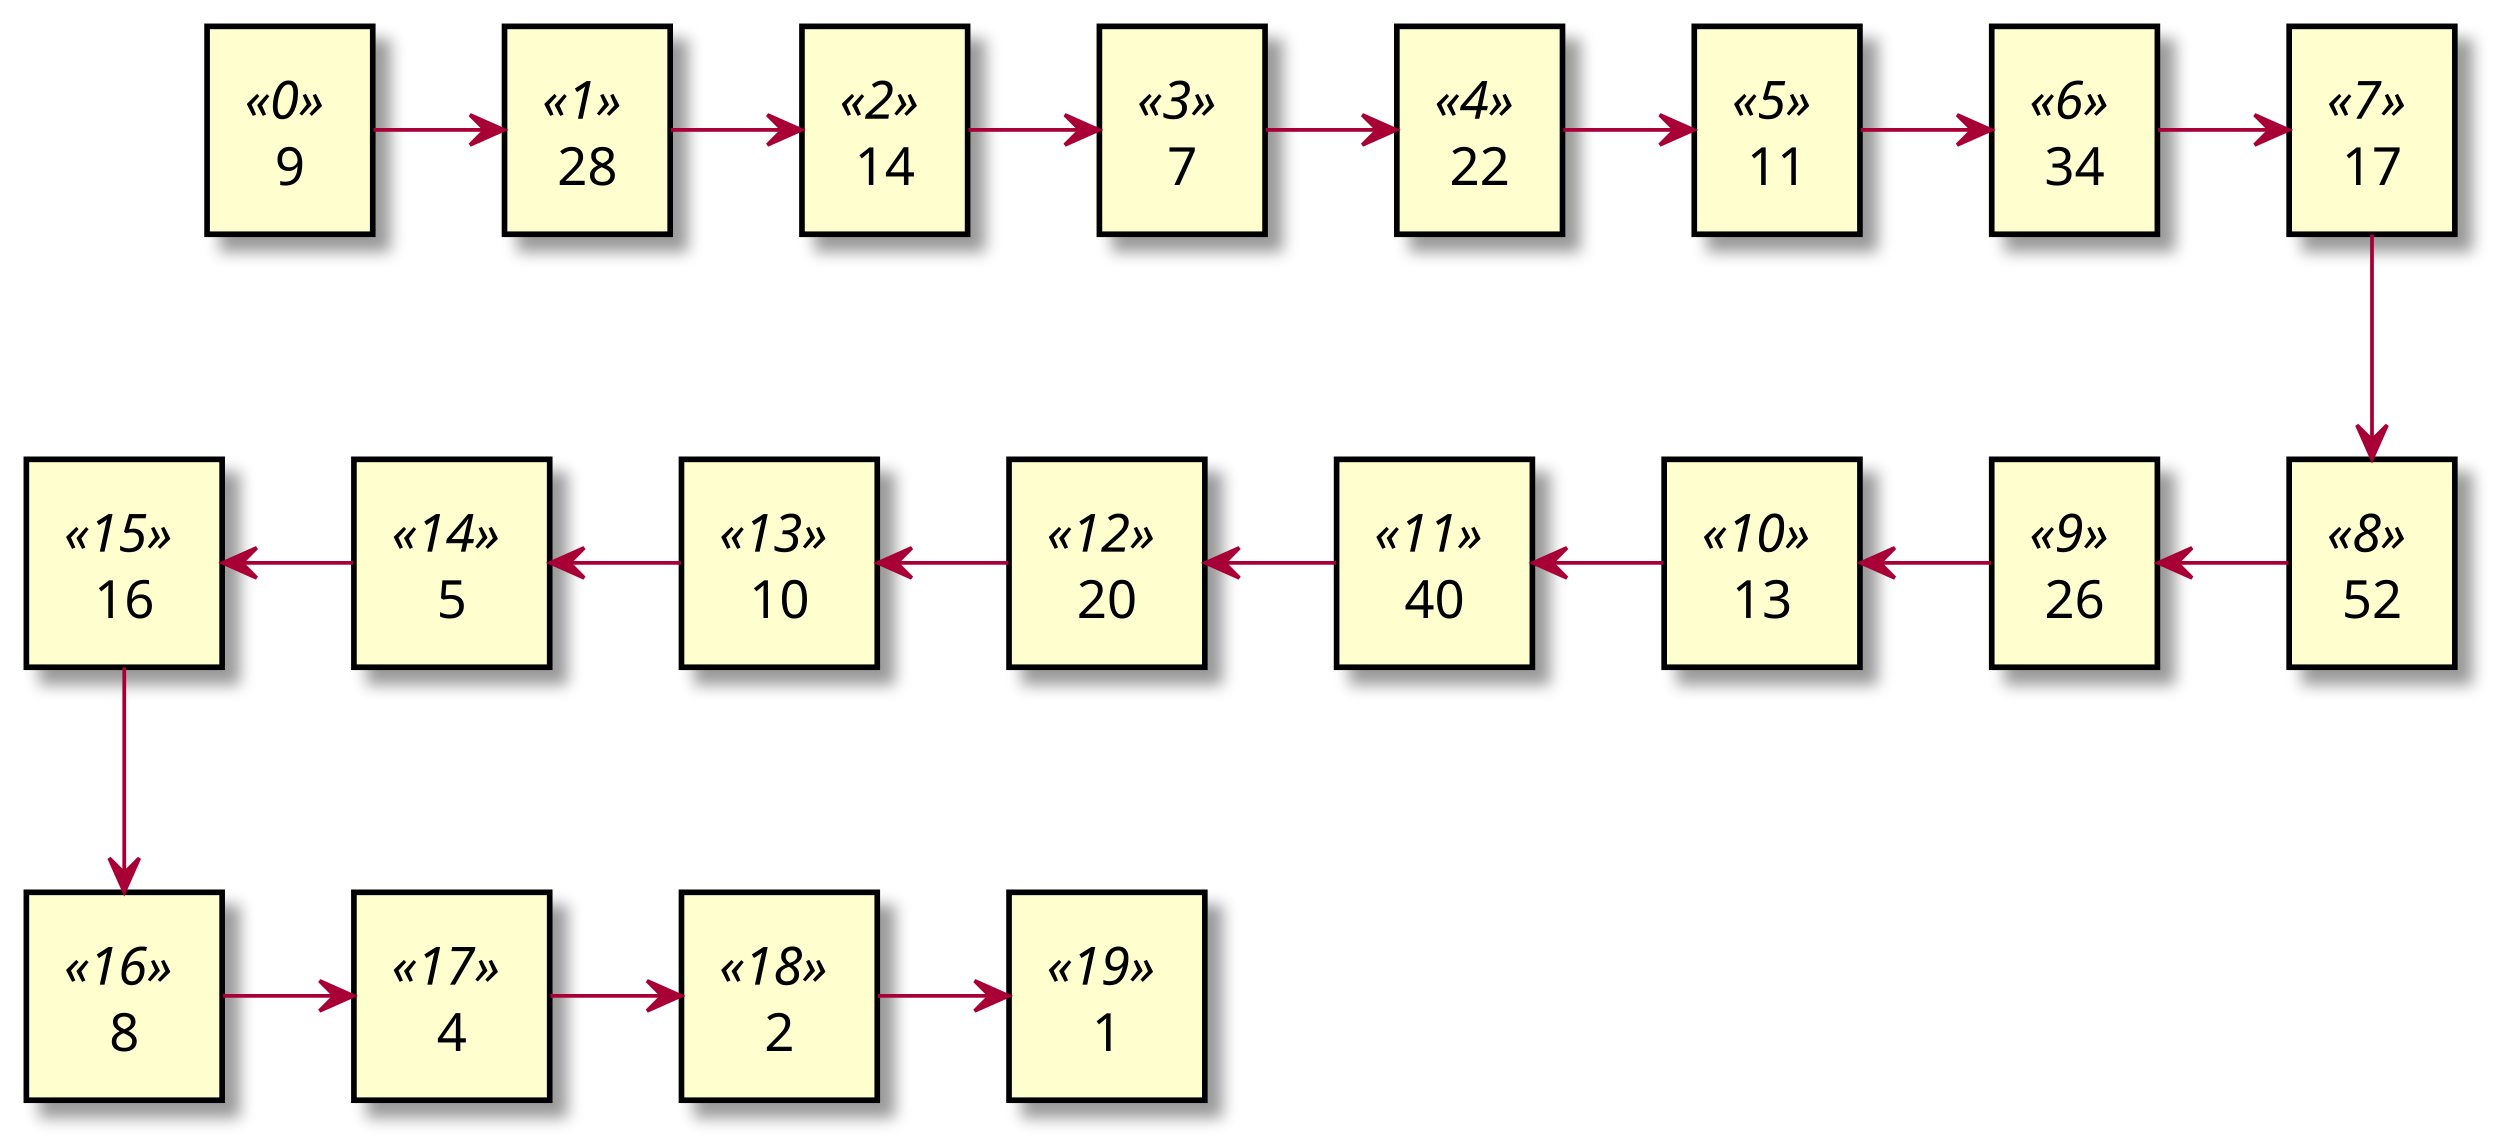
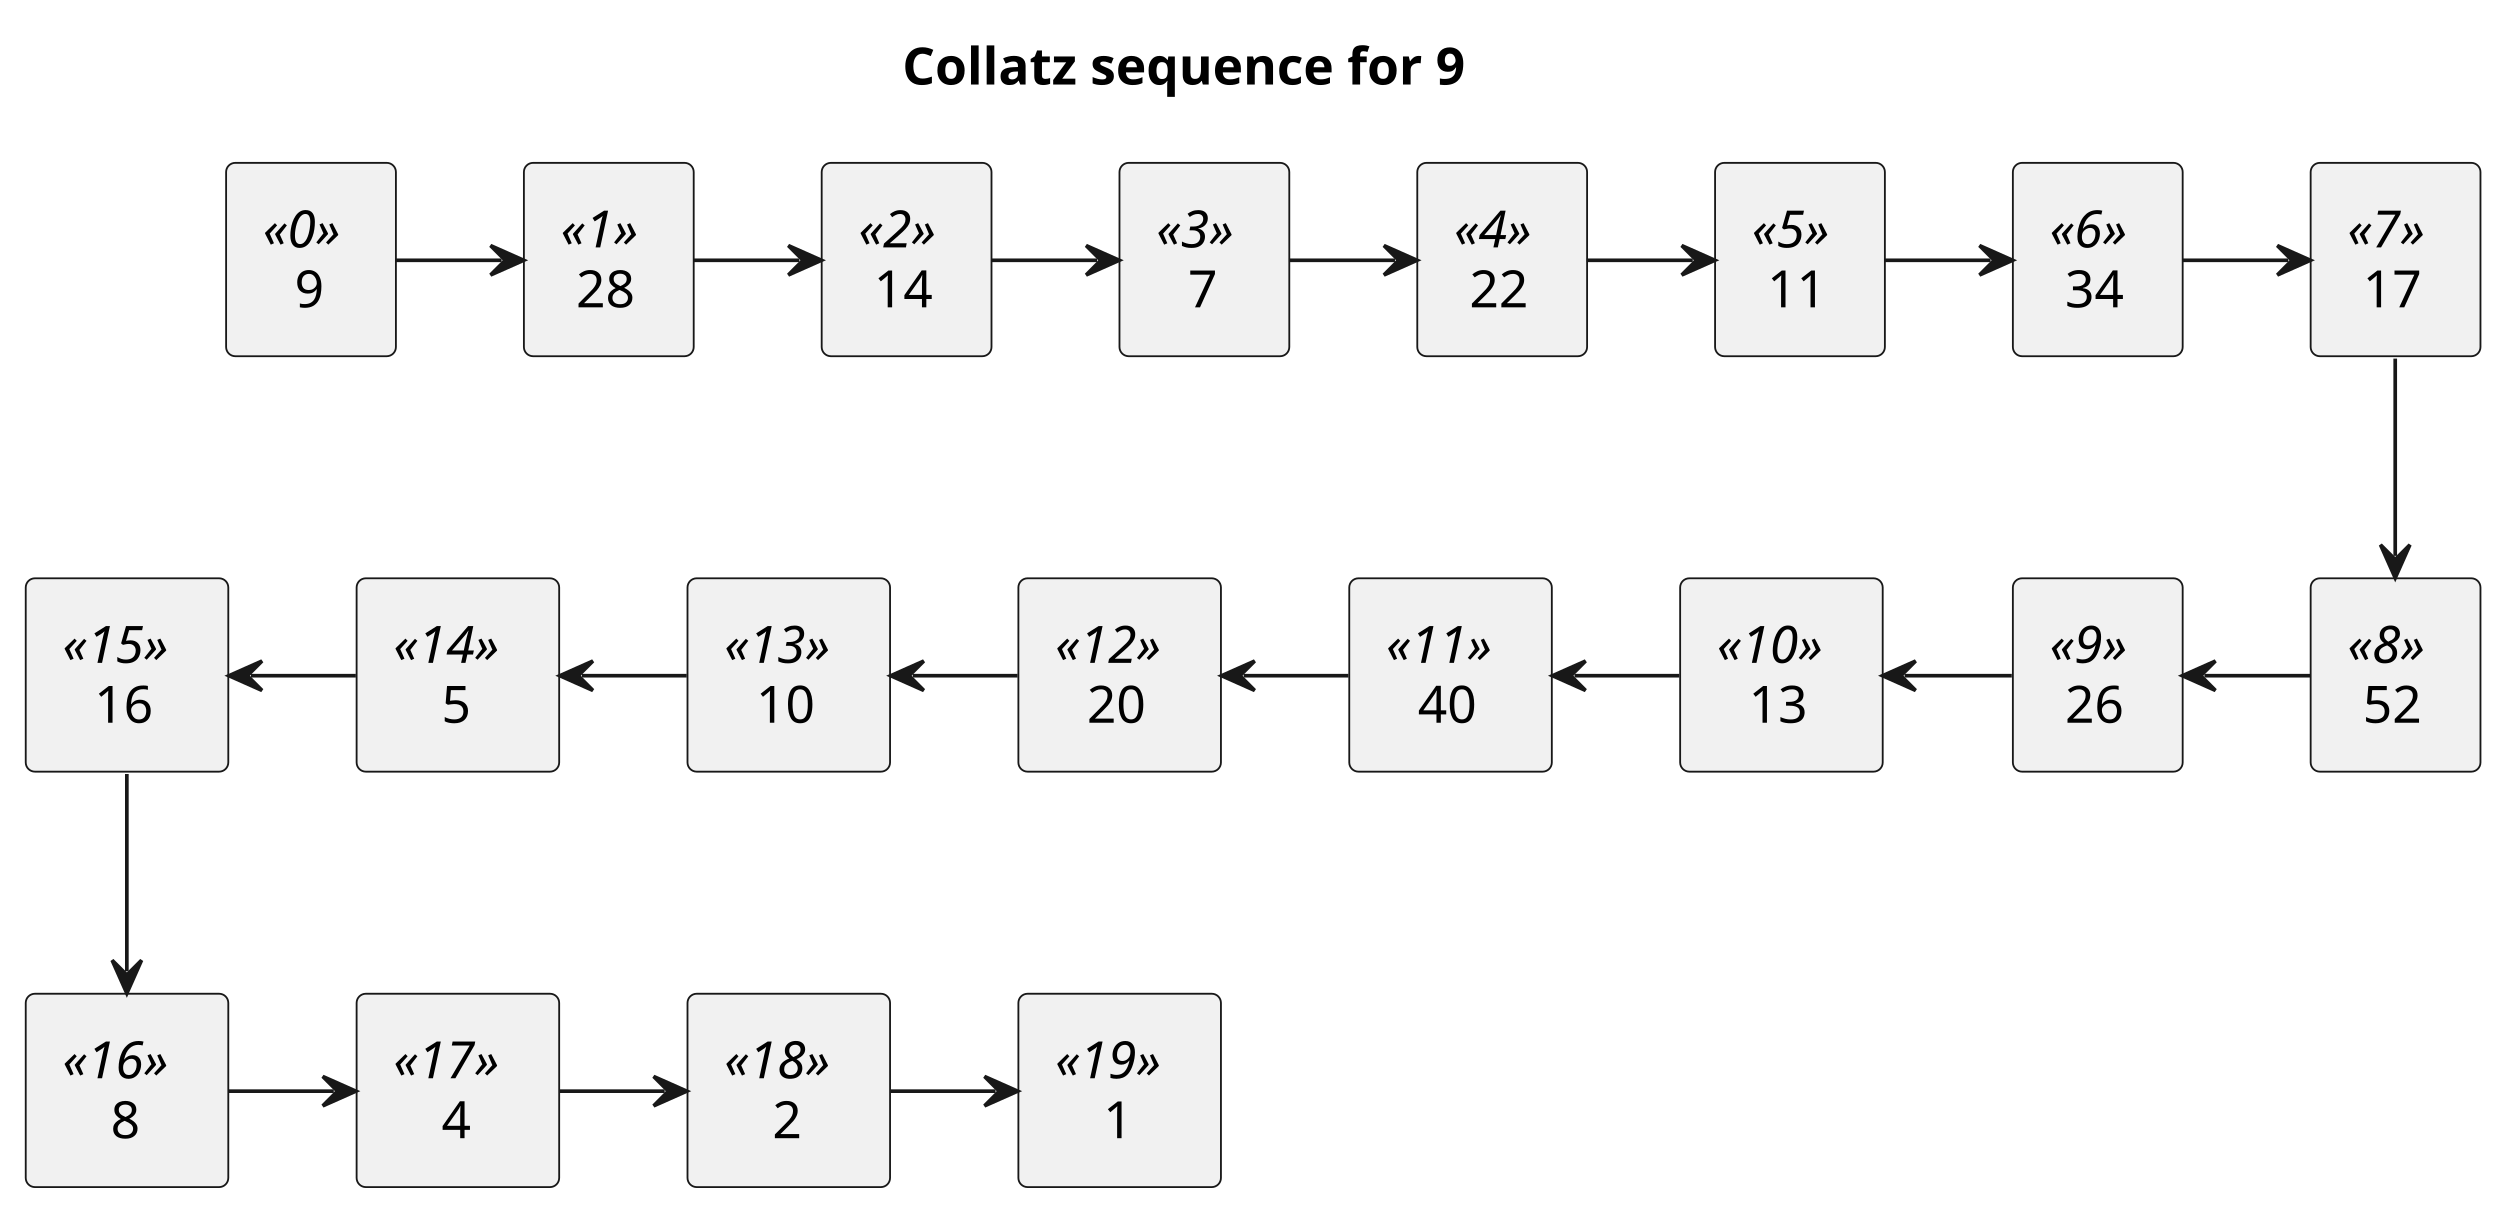
- <svg xmlns="http://www.w3.org/2000/svg" contentScriptType="application/ecmascript" contentStyleType="text/css" height="304px" preserveAspectRatio="none" style="width:664px;height:304px;background:#FFFFFF;" version="1.1" viewBox="0 0 664 304" width="664px" zoomAndPan="magnify">
-   <defs>
-     <filter height="300%" id="f8ib0x39ztjgq" width="300%" x="-1" y="-1">
-       <feGaussianBlur result="blurOut" stdDeviation="2.0" />
-       <feColorMatrix in="blurOut" result="blurOut2" type="matrix" values="0 0 0 0 0 0 0 0 0 0 0 0 0 0 0 0 0 0 .4 0" />
-       <feOffset dx="4.0" dy="4.0" in="blurOut2" result="blurOut3" />
-       <feBlend in="SourceGraphic" in2="blurOut3" mode="normal" />
-     </filter>
-   </defs>
+ <svg xmlns="http://www.w3.org/2000/svg" contentStyleType="text/css" height="328px" preserveAspectRatio="none" style="width:680px;height:328px;background:#FFFFFF;" version="1.1" viewBox="0 0 680 328" width="680px" zoomAndPan="magnify">
+   <defs />
  <g>
-     <rect fill="#FEFECE" filter="url(#f8ib0x39ztjgq)" height="55.219" style="stroke:#000000;stroke-width:1.5;" width="44" x="55" y="7" />
-     <text fill="#000000" font-family="sans-serif" font-size="14" font-style="italic" lengthAdjust="spacing" textLength="24" x="65" y="31.533">«0»</text>
-     <text fill="#000000" font-family="sans-serif" font-size="14" lengthAdjust="spacing" textLength="8" x="73" y="49.143">9</text>
-     <rect fill="#FEFECE" filter="url(#f8ib0x39ztjgq)" height="55.219" style="stroke:#000000;stroke-width:1.5;" width="44" x="134" y="7" />
-     <text fill="#000000" font-family="sans-serif" font-size="14" font-style="italic" lengthAdjust="spacing" textLength="24" x="144" y="31.533">«1»</text>
-     <text fill="#000000" font-family="sans-serif" font-size="14" lengthAdjust="spacing" textLength="16" x="148" y="49.143">28</text>
-     <rect fill="#FEFECE" filter="url(#f8ib0x39ztjgq)" height="55.219" style="stroke:#000000;stroke-width:1.5;" width="44" x="213" y="7" />
-     <text fill="#000000" font-family="sans-serif" font-size="14" font-style="italic" lengthAdjust="spacing" textLength="24" x="223" y="31.533">«2»</text>
-     <text fill="#000000" font-family="sans-serif" font-size="14" lengthAdjust="spacing" textLength="16" x="227" y="49.143">14</text>
-     <rect fill="#FEFECE" filter="url(#f8ib0x39ztjgq)" height="55.219" style="stroke:#000000;stroke-width:1.5;" width="44" x="292" y="7" />
-     <text fill="#000000" font-family="sans-serif" font-size="14" font-style="italic" lengthAdjust="spacing" textLength="24" x="302" y="31.533">«3»</text>
-     <text fill="#000000" font-family="sans-serif" font-size="14" lengthAdjust="spacing" textLength="8" x="310" y="49.143">7</text>
-     <rect fill="#FEFECE" filter="url(#f8ib0x39ztjgq)" height="55.219" style="stroke:#000000;stroke-width:1.5;" width="44" x="371" y="7" />
-     <text fill="#000000" font-family="sans-serif" font-size="14" font-style="italic" lengthAdjust="spacing" textLength="24" x="381" y="31.533">«4»</text>
-     <text fill="#000000" font-family="sans-serif" font-size="14" lengthAdjust="spacing" textLength="16" x="385" y="49.143">22</text>
-     <rect fill="#FEFECE" filter="url(#f8ib0x39ztjgq)" height="55.219" style="stroke:#000000;stroke-width:1.5;" width="44" x="450" y="7" />
-     <text fill="#000000" font-family="sans-serif" font-size="14" font-style="italic" lengthAdjust="spacing" textLength="24" x="460" y="31.533">«5»</text>
-     <text fill="#000000" font-family="sans-serif" font-size="14" lengthAdjust="spacing" textLength="16" x="464" y="49.143">11</text>
-     <rect fill="#FEFECE" filter="url(#f8ib0x39ztjgq)" height="55.219" style="stroke:#000000;stroke-width:1.5;" width="44" x="529" y="7" />
-     <text fill="#000000" font-family="sans-serif" font-size="14" font-style="italic" lengthAdjust="spacing" textLength="24" x="539" y="31.533">«6»</text>
-     <text fill="#000000" font-family="sans-serif" font-size="14" lengthAdjust="spacing" textLength="16" x="543" y="49.143">34</text>
-     <rect fill="#FEFECE" filter="url(#f8ib0x39ztjgq)" height="55.219" style="stroke:#000000;stroke-width:1.5;" width="44" x="608" y="7" />
-     <text fill="#000000" font-family="sans-serif" font-size="14" font-style="italic" lengthAdjust="spacing" textLength="24" x="618" y="31.533">«7»</text>
-     <text fill="#000000" font-family="sans-serif" font-size="14" lengthAdjust="spacing" textLength="16" x="622" y="49.143">17</text>
-     <rect fill="#FEFECE" filter="url(#f8ib0x39ztjgq)" height="55.219" style="stroke:#000000;stroke-width:1.5;" width="44" x="608" y="122" />
-     <text fill="#000000" font-family="sans-serif" font-size="14" font-style="italic" lengthAdjust="spacing" textLength="24" x="618" y="146.533">«8»</text>
-     <text fill="#000000" font-family="sans-serif" font-size="14" lengthAdjust="spacing" textLength="16" x="622" y="164.143">52</text>
-     <rect fill="#FEFECE" filter="url(#f8ib0x39ztjgq)" height="55.219" style="stroke:#000000;stroke-width:1.5;" width="44" x="529" y="122" />
-     <text fill="#000000" font-family="sans-serif" font-size="14" font-style="italic" lengthAdjust="spacing" textLength="24" x="539" y="146.533">«9»</text>
-     <text fill="#000000" font-family="sans-serif" font-size="14" lengthAdjust="spacing" textLength="16" x="543" y="164.143">26</text>
-     <rect fill="#FEFECE" filter="url(#f8ib0x39ztjgq)" height="55.219" style="stroke:#000000;stroke-width:1.5;" width="52" x="442" y="122" />
-     <text fill="#000000" font-family="sans-serif" font-size="14" font-style="italic" lengthAdjust="spacing" textLength="32" x="452" y="146.533">«10»</text>
-     <text fill="#000000" font-family="sans-serif" font-size="14" lengthAdjust="spacing" textLength="16" x="460" y="164.143">13</text>
-     <rect fill="#FEFECE" filter="url(#f8ib0x39ztjgq)" height="55.219" style="stroke:#000000;stroke-width:1.5;" width="52" x="355" y="122" />
-     <text fill="#000000" font-family="sans-serif" font-size="14" font-style="italic" lengthAdjust="spacing" textLength="32" x="365" y="146.533">«11»</text>
-     <text fill="#000000" font-family="sans-serif" font-size="14" lengthAdjust="spacing" textLength="16" x="373" y="164.143">40</text>
-     <rect fill="#FEFECE" filter="url(#f8ib0x39ztjgq)" height="55.219" style="stroke:#000000;stroke-width:1.5;" width="52" x="268" y="122" />
-     <text fill="#000000" font-family="sans-serif" font-size="14" font-style="italic" lengthAdjust="spacing" textLength="32" x="278" y="146.533">«12»</text>
-     <text fill="#000000" font-family="sans-serif" font-size="14" lengthAdjust="spacing" textLength="16" x="286" y="164.143">20</text>
-     <rect fill="#FEFECE" filter="url(#f8ib0x39ztjgq)" height="55.219" style="stroke:#000000;stroke-width:1.5;" width="52" x="181" y="122" />
-     <text fill="#000000" font-family="sans-serif" font-size="14" font-style="italic" lengthAdjust="spacing" textLength="32" x="191" y="146.533">«13»</text>
-     <text fill="#000000" font-family="sans-serif" font-size="14" lengthAdjust="spacing" textLength="16" x="199" y="164.143">10</text>
-     <rect fill="#FEFECE" filter="url(#f8ib0x39ztjgq)" height="55.219" style="stroke:#000000;stroke-width:1.5;" width="52" x="94" y="122" />
-     <text fill="#000000" font-family="sans-serif" font-size="14" font-style="italic" lengthAdjust="spacing" textLength="32" x="104" y="146.533">«14»</text>
-     <text fill="#000000" font-family="sans-serif" font-size="14" lengthAdjust="spacing" textLength="8" x="116" y="164.143">5</text>
-     <rect fill="#FEFECE" filter="url(#f8ib0x39ztjgq)" height="55.219" style="stroke:#000000;stroke-width:1.5;" width="52" x="7" y="122" />
-     <text fill="#000000" font-family="sans-serif" font-size="14" font-style="italic" lengthAdjust="spacing" textLength="32" x="17" y="146.533">«15»</text>
-     <text fill="#000000" font-family="sans-serif" font-size="14" lengthAdjust="spacing" textLength="16" x="25" y="164.143">16</text>
-     <rect fill="#FEFECE" filter="url(#f8ib0x39ztjgq)" height="55.219" style="stroke:#000000;stroke-width:1.5;" width="52" x="7" y="237" />
-     <text fill="#000000" font-family="sans-serif" font-size="14" font-style="italic" lengthAdjust="spacing" textLength="32" x="17" y="261.533">«16»</text>
-     <text fill="#000000" font-family="sans-serif" font-size="14" lengthAdjust="spacing" textLength="8" x="29" y="279.143">8</text>
-     <rect fill="#FEFECE" filter="url(#f8ib0x39ztjgq)" height="55.219" style="stroke:#000000;stroke-width:1.5;" width="52" x="94" y="237" />
-     <text fill="#000000" font-family="sans-serif" font-size="14" font-style="italic" lengthAdjust="spacing" textLength="32" x="104" y="261.533">«17»</text>
-     <text fill="#000000" font-family="sans-serif" font-size="14" lengthAdjust="spacing" textLength="8" x="116" y="279.143">4</text>
-     <rect fill="#FEFECE" filter="url(#f8ib0x39ztjgq)" height="55.219" style="stroke:#000000;stroke-width:1.5;" width="52" x="181" y="237" />
-     <text fill="#000000" font-family="sans-serif" font-size="14" font-style="italic" lengthAdjust="spacing" textLength="32" x="191" y="261.533">«18»</text>
-     <text fill="#000000" font-family="sans-serif" font-size="14" lengthAdjust="spacing" textLength="8" x="203" y="279.143">2</text>
-     <rect fill="#FEFECE" filter="url(#f8ib0x39ztjgq)" height="55.219" style="stroke:#000000;stroke-width:1.5;" width="52" x="268" y="237" />
-     <text fill="#000000" font-family="sans-serif" font-size="14" font-style="italic" lengthAdjust="spacing" textLength="32" x="278" y="261.533">«19»</text>
-     <text fill="#000000" font-family="sans-serif" font-size="14" lengthAdjust="spacing" textLength="8" x="290" y="279.143">1</text>
-     <path d="M99.22,34.5 C109.04,34.5 118.86,34.5 128.68,34.5 " fill="none" id="9-to-28" style="stroke:#A80036;stroke-width:1.0;" />
-     <polygon fill="#A80036" points="133.82,34.5,124.82,30.5,128.82,34.5,124.82,38.5,133.82,34.5" style="stroke:#A80036;stroke-width:1.0;" />
-     <path d="M178.22,34.5 C188.04,34.5 197.86,34.5 207.68,34.5 " fill="none" id="28-to-14" style="stroke:#A80036;stroke-width:1.0;" />
-     <polygon fill="#A80036" points="212.82,34.5,203.82,30.5,207.82,34.5,203.82,38.5,212.82,34.5" style="stroke:#A80036;stroke-width:1.0;" />
-     <path d="M257.22,34.5 C267.04,34.5 276.86,34.5 286.68,34.5 " fill="none" id="14-to-7" style="stroke:#A80036;stroke-width:1.0;" />
-     <polygon fill="#A80036" points="291.82,34.5,282.82,30.5,286.82,34.5,282.82,38.5,291.82,34.5" style="stroke:#A80036;stroke-width:1.0;" />
-     <path d="M336.22,34.5 C346.04,34.5 355.86,34.5 365.68,34.5 " fill="none" id="7-to-22" style="stroke:#A80036;stroke-width:1.0;" />
-     <polygon fill="#A80036" points="370.82,34.5,361.82,30.5,365.82,34.5,361.82,38.5,370.82,34.5" style="stroke:#A80036;stroke-width:1.0;" />
-     <path d="M415.22,34.5 C425.04,34.5 434.86,34.5 444.68,34.5 " fill="none" id="22-to-11" style="stroke:#A80036;stroke-width:1.0;" />
-     <polygon fill="#A80036" points="449.82,34.5,440.82,30.5,444.82,34.5,440.82,38.5,449.82,34.5" style="stroke:#A80036;stroke-width:1.0;" />
-     <path d="M494.22,34.5 C504.04,34.5 513.86,34.5 523.68,34.5 " fill="none" id="11-to-34" style="stroke:#A80036;stroke-width:1.0;" />
-     <polygon fill="#A80036" points="528.82,34.5,519.82,30.5,523.82,34.5,519.82,38.5,528.82,34.5" style="stroke:#A80036;stroke-width:1.0;" />
-     <path d="M573.22,34.5 C583.04,34.5 592.86,34.5 602.68,34.5 " fill="none" id="34-to-17" style="stroke:#A80036;stroke-width:1.0;" />
-     <polygon fill="#A80036" points="607.82,34.5,598.82,30.5,602.82,34.5,598.82,38.5,607.82,34.5" style="stroke:#A80036;stroke-width:1.0;" />
-     <path d="M630,62.28 C630,78.6 630,99.56 630,116.72 " fill="none" id="17-to-52" style="stroke:#A80036;stroke-width:1.0;" />
-     <polygon fill="#A80036" points="630,121.91,634,112.91,630,116.91,626,112.91,630,121.91" style="stroke:#A80036;stroke-width:1.0;" />
-     <path d="M578.35,149.5 C588.18,149.5 598,149.5 607.82,149.5 " fill="none" id="26-backto-52" style="stroke:#A80036;stroke-width:1.0;" />
-     <polygon fill="#A80036" points="573.22,149.5,582.22,153.5,578.22,149.5,582.22,145.5,573.22,149.5" style="stroke:#A80036;stroke-width:1.0;" />
-     <path d="M499.39,149.5 C509.21,149.5 519.02,149.5 528.84,149.5 " fill="none" id="13-backto-26" style="stroke:#A80036;stroke-width:1.0;" />
-     <polygon fill="#A80036" points="494.26,149.5,503.26,153.5,499.26,149.5,503.26,145.5,494.26,149.5" style="stroke:#A80036;stroke-width:1.0;" />
-     <path d="M412.32,149.5 C422.17,149.5 432.01,149.5 441.86,149.5 " fill="none" id="40-backto-13" style="stroke:#A80036;stroke-width:1.0;" />
-     <polygon fill="#A80036" points="407.17,149.5,416.17,153.5,412.17,149.5,416.17,145.5,407.17,149.5" style="stroke:#A80036;stroke-width:1.0;" />
-     <path d="M325.32,149.5 C335.17,149.5 345.01,149.5 354.86,149.5 " fill="none" id="20-backto-40" style="stroke:#A80036;stroke-width:1.0;" />
-     <polygon fill="#A80036" points="320.17,149.5,329.17,153.5,325.17,149.5,329.17,145.5,320.17,149.5" style="stroke:#A80036;stroke-width:1.0;" />
-     <path d="M238.32,149.5 C248.17,149.5 258.01,149.5 267.86,149.5 " fill="none" id="10-backto-20" style="stroke:#A80036;stroke-width:1.0;" />
-     <polygon fill="#A80036" points="233.17,149.5,242.17,153.5,238.17,149.5,242.17,145.5,233.17,149.5" style="stroke:#A80036;stroke-width:1.0;" />
-     <path d="M151.32,149.5 C161.17,149.5 171.01,149.5 180.86,149.5 " fill="none" id="5-backto-10" style="stroke:#A80036;stroke-width:1.0;" />
-     <polygon fill="#A80036" points="146.17,149.5,155.17,153.5,151.17,149.5,155.17,145.5,146.17,149.5" style="stroke:#A80036;stroke-width:1.0;" />
-     <path d="M64.32,149.5 C74.17,149.5 84.01,149.5 93.86,149.5 " fill="none" id="16-backto-5" style="stroke:#A80036;stroke-width:1.0;" />
-     <polygon fill="#A80036" points="59.17,149.5,68.17,153.5,64.17,149.5,68.17,145.5,59.17,149.5" style="stroke:#A80036;stroke-width:1.0;" />
-     <path d="M33,177.28 C33,193.6 33,214.56 33,231.72 " fill="none" id="16-to-8" style="stroke:#A80036;stroke-width:1.0;" />
-     <polygon fill="#A80036" points="33,236.91,37,227.91,33,231.91,29,227.91,33,236.91" style="stroke:#A80036;stroke-width:1.0;" />
-     <path d="M59.17,264.5 C69.02,264.5 78.86,264.5 88.71,264.5 " fill="none" id="8-to-4" style="stroke:#A80036;stroke-width:1.0;" />
-     <polygon fill="#A80036" points="93.86,264.5,84.86,260.5,88.86,264.5,84.86,268.5,93.86,264.5" style="stroke:#A80036;stroke-width:1.0;" />
-     <path d="M146.17,264.5 C156.02,264.5 165.86,264.5 175.71,264.5 " fill="none" id="4-to-2" style="stroke:#A80036;stroke-width:1.0;" />
-     <polygon fill="#A80036" points="180.86,264.5,171.86,260.5,175.86,264.5,171.86,268.5,180.86,264.5" style="stroke:#A80036;stroke-width:1.0;" />
-     <path d="M233.17,264.5 C243.02,264.5 252.86,264.5 262.71,264.5 " fill="none" id="2-to-1" style="stroke:#A80036;stroke-width:1.0;" />
-     <polygon fill="#A80036" points="267.86,264.5,258.86,260.5,262.86,264.5,258.86,268.5,267.86,264.5" style="stroke:#A80036;stroke-width:1.0;" />
+     <text fill="#000000" font-family="sans-serif" font-size="14" font-weight="bold" lengthAdjust="spacing" textLength="175.827" x="245.431" y="22.995">Collatz sequence for 9</text>
+     <g id="elem_9">
+       <rect fill="#F1F1F1" height="52.594" rx="2.5" ry="2.5" style="stroke:#181818;stroke-width:0.5;" width="46.188" x="61.5" y="44.297" />
+       <text fill="#000000" font-family="sans-serif" font-size="14" font-style="italic" lengthAdjust="spacing" textLength="26.189" x="71.5" y="67.292">«0»</text>
+       <text fill="#000000" font-family="sans-serif" font-size="14" lengthAdjust="spacing" textLength="8.907" x="80.141" y="83.589">9</text>
+     </g>
+     <g id="elem_28">
+       <rect fill="#F1F1F1" height="52.594" rx="2.5" ry="2.5" style="stroke:#181818;stroke-width:0.5;" width="46.188" x="142.5" y="44.297" />
+       <text fill="#000000" font-family="sans-serif" font-size="14" font-style="italic" lengthAdjust="spacing" textLength="26.189" x="152.5" y="67.292">«1»</text>
+       <text fill="#000000" font-family="sans-serif" font-size="14" lengthAdjust="spacing" textLength="17.814" x="156.687" y="83.589">28</text>
+     </g>
+     <g id="elem_14">
+       <rect fill="#F1F1F1" height="52.594" rx="2.5" ry="2.5" style="stroke:#181818;stroke-width:0.5;" width="46.188" x="223.5" y="44.297" />
+       <text fill="#000000" font-family="sans-serif" font-size="14" font-style="italic" lengthAdjust="spacing" textLength="26.189" x="233.5" y="67.292">«2»</text>
+       <text fill="#000000" font-family="sans-serif" font-size="14" lengthAdjust="spacing" textLength="17.814" x="237.687" y="83.589">14</text>
+     </g>
+     <g id="elem_7">
+       <rect fill="#F1F1F1" height="52.594" rx="2.5" ry="2.5" style="stroke:#181818;stroke-width:0.5;" width="46.188" x="304.5" y="44.297" />
+       <text fill="#000000" font-family="sans-serif" font-size="14" font-style="italic" lengthAdjust="spacing" textLength="26.189" x="314.5" y="67.292">«3»</text>
+       <text fill="#000000" font-family="sans-serif" font-size="14" lengthAdjust="spacing" textLength="8.907" x="323.141" y="83.589">7</text>
+     </g>
+     <g id="elem_22">
+       <rect fill="#F1F1F1" height="52.594" rx="2.5" ry="2.5" style="stroke:#181818;stroke-width:0.5;" width="46.188" x="385.5" y="44.297" />
+       <text fill="#000000" font-family="sans-serif" font-size="14" font-style="italic" lengthAdjust="spacing" textLength="26.189" x="395.5" y="67.292">«4»</text>
+       <text fill="#000000" font-family="sans-serif" font-size="14" lengthAdjust="spacing" textLength="17.814" x="399.687" y="83.589">22</text>
+     </g>
+     <g id="elem_11">
+       <rect fill="#F1F1F1" height="52.594" rx="2.5" ry="2.5" style="stroke:#181818;stroke-width:0.5;" width="46.188" x="466.5" y="44.297" />
+       <text fill="#000000" font-family="sans-serif" font-size="14" font-style="italic" lengthAdjust="spacing" textLength="26.189" x="476.5" y="67.292">«5»</text>
+       <text fill="#000000" font-family="sans-serif" font-size="14" lengthAdjust="spacing" textLength="17.814" x="480.687" y="83.589">11</text>
+     </g>
+     <g id="elem_34">
+       <rect fill="#F1F1F1" height="52.594" rx="2.5" ry="2.5" style="stroke:#181818;stroke-width:0.5;" width="46.188" x="547.5" y="44.297" />
+       <text fill="#000000" font-family="sans-serif" font-size="14" font-style="italic" lengthAdjust="spacing" textLength="26.189" x="557.5" y="67.292">«6»</text>
+       <text fill="#000000" font-family="sans-serif" font-size="14" lengthAdjust="spacing" textLength="17.814" x="561.687" y="83.589">34</text>
+     </g>
+     <g id="elem_17">
+       <rect fill="#F1F1F1" height="52.594" rx="2.5" ry="2.5" style="stroke:#181818;stroke-width:0.5;" width="46.188" x="628.5" y="44.297" />
+       <text fill="#000000" font-family="sans-serif" font-size="14" font-style="italic" lengthAdjust="spacing" textLength="26.189" x="638.5" y="67.292">«7»</text>
+       <text fill="#000000" font-family="sans-serif" font-size="14" lengthAdjust="spacing" textLength="17.814" x="642.687" y="83.589">17</text>
+     </g>
+     <g id="elem_52">
+       <rect fill="#F1F1F1" height="52.594" rx="2.5" ry="2.5" style="stroke:#181818;stroke-width:0.5;" width="46.188" x="628.5" y="157.297" />
+       <text fill="#000000" font-family="sans-serif" font-size="14" font-style="italic" lengthAdjust="spacing" textLength="26.189" x="638.5" y="180.292">«8»</text>
+       <text fill="#000000" font-family="sans-serif" font-size="14" lengthAdjust="spacing" textLength="17.814" x="642.687" y="196.589">52</text>
+     </g>
+     <g id="elem_26">
+       <rect fill="#F1F1F1" height="52.594" rx="2.5" ry="2.5" style="stroke:#181818;stroke-width:0.5;" width="46.188" x="547.5" y="157.297" />
+       <text fill="#000000" font-family="sans-serif" font-size="14" font-style="italic" lengthAdjust="spacing" textLength="26.189" x="557.5" y="180.292">«9»</text>
+       <text fill="#000000" font-family="sans-serif" font-size="14" lengthAdjust="spacing" textLength="17.814" x="561.687" y="196.589">26</text>
+     </g>
+     <g id="elem_13">
+       <rect fill="#F1F1F1" height="52.594" rx="2.5" ry="2.5" style="stroke:#181818;stroke-width:0.5;" width="55.096" x="457" y="157.297" />
+       <text fill="#000000" font-family="sans-serif" font-size="14" font-style="italic" lengthAdjust="spacing" textLength="35.096" x="467" y="180.292">«10»</text>
+       <text fill="#000000" font-family="sans-serif" font-size="14" lengthAdjust="spacing" textLength="17.814" x="475.641" y="196.589">13</text>
+     </g>
+     <g id="elem_40">
+       <rect fill="#F1F1F1" height="52.594" rx="2.5" ry="2.5" style="stroke:#181818;stroke-width:0.5;" width="55.096" x="367" y="157.297" />
+       <text fill="#000000" font-family="sans-serif" font-size="14" font-style="italic" lengthAdjust="spacing" textLength="35.096" x="377" y="180.292">«11»</text>
+       <text fill="#000000" font-family="sans-serif" font-size="14" lengthAdjust="spacing" textLength="17.814" x="385.641" y="196.589">40</text>
+     </g>
+     <g id="elem_20">
+       <rect fill="#F1F1F1" height="52.594" rx="2.5" ry="2.5" style="stroke:#181818;stroke-width:0.5;" width="55.096" x="277" y="157.297" />
+       <text fill="#000000" font-family="sans-serif" font-size="14" font-style="italic" lengthAdjust="spacing" textLength="35.096" x="287" y="180.292">«12»</text>
+       <text fill="#000000" font-family="sans-serif" font-size="14" lengthAdjust="spacing" textLength="17.814" x="295.641" y="196.589">20</text>
+     </g>
+     <g id="elem_10">
+       <rect fill="#F1F1F1" height="52.594" rx="2.5" ry="2.5" style="stroke:#181818;stroke-width:0.5;" width="55.096" x="187" y="157.297" />
+       <text fill="#000000" font-family="sans-serif" font-size="14" font-style="italic" lengthAdjust="spacing" textLength="35.096" x="197" y="180.292">«13»</text>
+       <text fill="#000000" font-family="sans-serif" font-size="14" lengthAdjust="spacing" textLength="17.814" x="205.641" y="196.589">10</text>
+     </g>
+     <g id="elem_5">
+       <rect fill="#F1F1F1" height="52.594" rx="2.5" ry="2.5" style="stroke:#181818;stroke-width:0.5;" width="55.096" x="97" y="157.297" />
+       <text fill="#000000" font-family="sans-serif" font-size="14" font-style="italic" lengthAdjust="spacing" textLength="35.096" x="107" y="180.292">«14»</text>
+       <text fill="#000000" font-family="sans-serif" font-size="14" lengthAdjust="spacing" textLength="8.907" x="120.094" y="196.589">5</text>
+     </g>
+     <g id="elem_16">
+       <rect fill="#F1F1F1" height="52.594" rx="2.5" ry="2.5" style="stroke:#181818;stroke-width:0.5;" width="55.096" x="7" y="157.297" />
+       <text fill="#000000" font-family="sans-serif" font-size="14" font-style="italic" lengthAdjust="spacing" textLength="35.096" x="17" y="180.292">«15»</text>
+       <text fill="#000000" font-family="sans-serif" font-size="14" lengthAdjust="spacing" textLength="17.814" x="25.641" y="196.589">16</text>
+     </g>
+     <g id="elem_8">
+       <rect fill="#F1F1F1" height="52.594" rx="2.5" ry="2.5" style="stroke:#181818;stroke-width:0.5;" width="55.096" x="7" y="270.297" />
+       <text fill="#000000" font-family="sans-serif" font-size="14" font-style="italic" lengthAdjust="spacing" textLength="35.096" x="17" y="293.292">«16»</text>
+       <text fill="#000000" font-family="sans-serif" font-size="14" lengthAdjust="spacing" textLength="8.907" x="30.094" y="309.589">8</text>
+     </g>
+     <g id="elem_4">
+       <rect fill="#F1F1F1" height="52.594" rx="2.5" ry="2.5" style="stroke:#181818;stroke-width:0.5;" width="55.096" x="97" y="270.297" />
+       <text fill="#000000" font-family="sans-serif" font-size="14" font-style="italic" lengthAdjust="spacing" textLength="35.096" x="107" y="293.292">«17»</text>
+       <text fill="#000000" font-family="sans-serif" font-size="14" lengthAdjust="spacing" textLength="8.907" x="120.094" y="309.589">4</text>
+     </g>
+     <g id="elem_2">
+       <rect fill="#F1F1F1" height="52.594" rx="2.5" ry="2.5" style="stroke:#181818;stroke-width:0.5;" width="55.096" x="187" y="270.297" />
+       <text fill="#000000" font-family="sans-serif" font-size="14" font-style="italic" lengthAdjust="spacing" textLength="35.096" x="197" y="293.292">«18»</text>
+       <text fill="#000000" font-family="sans-serif" font-size="14" lengthAdjust="spacing" textLength="8.907" x="210.094" y="309.589">2</text>
+     </g>
+     <g id="elem_1">
+       <rect fill="#F1F1F1" height="52.594" rx="2.5" ry="2.5" style="stroke:#181818;stroke-width:0.5;" width="55.096" x="277" y="270.297" />
+       <text fill="#000000" font-family="sans-serif" font-size="14" font-style="italic" lengthAdjust="spacing" textLength="35.096" x="287" y="293.292">«19»</text>
+       <text fill="#000000" font-family="sans-serif" font-size="14" lengthAdjust="spacing" textLength="8.907" x="300.094" y="309.589">1</text>
+     </g>
+     <g id="link_9_28">
+       <path d="M107.6,70.797 C119.21,70.797 124.82,70.797 136.43,70.797 " fill="none" id="9-to-28" style="stroke:#181818;stroke-width:1.0;" />
+       <polygon fill="#181818" points="142.43,70.797,133.43,66.797,137.43,70.797,133.43,74.797,142.43,70.797" style="stroke:#181818;stroke-width:1.0;" />
+     </g>
+     <g id="link_28_14">
+       <path d="M188.6,70.797 C200.21,70.797 205.82,70.797 217.43,70.797 " fill="none" id="28-to-14" style="stroke:#181818;stroke-width:1.0;" />
+       <polygon fill="#181818" points="223.43,70.797,214.43,66.797,218.43,70.797,214.43,74.797,223.43,70.797" style="stroke:#181818;stroke-width:1.0;" />
+     </g>
+     <g id="link_14_7">
+       <path d="M269.6,70.797 C281.21,70.797 286.82,70.797 298.43,70.797 " fill="none" id="14-to-7" style="stroke:#181818;stroke-width:1.0;" />
+       <polygon fill="#181818" points="304.43,70.797,295.43,66.797,299.43,70.797,295.43,74.797,304.43,70.797" style="stroke:#181818;stroke-width:1.0;" />
+     </g>
+     <g id="link_7_22">
+       <path d="M350.6,70.797 C362.21,70.797 367.82,70.797 379.43,70.797 " fill="none" id="7-to-22" style="stroke:#181818;stroke-width:1.0;" />
+       <polygon fill="#181818" points="385.43,70.797,376.43,66.797,380.43,70.797,376.43,74.797,385.43,70.797" style="stroke:#181818;stroke-width:1.0;" />
+     </g>
+     <g id="link_22_11">
+       <path d="M431.6,70.797 C443.21,70.797 448.82,70.797 460.43,70.797 " fill="none" id="22-to-11" style="stroke:#181818;stroke-width:1.0;" />
+       <polygon fill="#181818" points="466.43,70.797,457.43,66.797,461.43,70.797,457.43,74.797,466.43,70.797" style="stroke:#181818;stroke-width:1.0;" />
+     </g>
+     <g id="link_11_34">
+       <path d="M512.6,70.797 C524.21,70.797 529.82,70.797 541.43,70.797 " fill="none" id="11-to-34" style="stroke:#181818;stroke-width:1.0;" />
+       <polygon fill="#181818" points="547.43,70.797,538.43,66.797,542.43,70.797,538.43,74.797,547.43,70.797" style="stroke:#181818;stroke-width:1.0;" />
+     </g>
+     <g id="link_34_17">
+       <path d="M593.6,70.797 C605.21,70.797 610.82,70.797 622.43,70.797 " fill="none" id="34-to-17" style="stroke:#181818;stroke-width:1.0;" />
+       <polygon fill="#181818" points="628.43,70.797,619.43,66.797,623.43,70.797,619.43,74.797,628.43,70.797" style="stroke:#181818;stroke-width:1.0;" />
+     </g>
+     <g id="link_17_52">
+       <path d="M651.5,97.537 C651.5,115.477 651.5,133.287 651.5,151.187 " fill="none" id="17-to-52" style="stroke:#181818;stroke-width:1.0;" />
+       <polygon fill="#181818" points="651.5,157.187,655.5,148.187,651.5,152.187,647.5,148.187,651.5,157.187" style="stroke:#181818;stroke-width:1.0;" />
+     </g>
+     <g id="link_26_52">
+       <path d="M599.6,183.797 C611.21,183.797 616.82,183.797 628.43,183.797 " fill="none" id="26-backto-52" style="stroke:#181818;stroke-width:1.0;" />
+       <polygon fill="#181818" points="593.6,183.797,602.6,187.797,598.6,183.797,602.6,179.797,593.6,183.797" style="stroke:#181818;stroke-width:1.0;" />
+     </g>
+     <g id="link_13_26">
+       <path d="M518.05,183.797 C529.77,183.797 535.49,183.797 547.21,183.797 " fill="none" id="13-backto-26" style="stroke:#181818;stroke-width:1.0;" />
+       <polygon fill="#181818" points="512.05,183.797,521.05,187.797,517.05,183.797,521.05,179.797,512.05,183.797" style="stroke:#181818;stroke-width:1.0;" />
+     </g>
+     <g id="link_40_13">
+       <path d="M428.27,183.797 C439.78,183.797 445.28,183.797 456.79,183.797 " fill="none" id="40-backto-13" style="stroke:#181818;stroke-width:1.0;" />
+       <polygon fill="#181818" points="422.27,183.797,431.27,187.797,427.27,183.797,431.27,179.797,422.27,183.797" style="stroke:#181818;stroke-width:1.0;" />
+     </g>
+     <g id="link_20_40">
+       <path d="M338.27,183.797 C349.78,183.797 355.28,183.797 366.79,183.797 " fill="none" id="20-backto-40" style="stroke:#181818;stroke-width:1.0;" />
+       <polygon fill="#181818" points="332.27,183.797,341.27,187.797,337.27,183.797,341.27,179.797,332.27,183.797" style="stroke:#181818;stroke-width:1.0;" />
+     </g>
+     <g id="link_10_20">
+       <path d="M248.27,183.797 C259.78,183.797 265.28,183.797 276.79,183.797 " fill="none" id="10-backto-20" style="stroke:#181818;stroke-width:1.0;" />
+       <polygon fill="#181818" points="242.27,183.797,251.27,187.797,247.27,183.797,251.27,179.797,242.27,183.797" style="stroke:#181818;stroke-width:1.0;" />
+     </g>
+     <g id="link_5_10">
+       <path d="M158.27,183.797 C169.78,183.797 175.28,183.797 186.79,183.797 " fill="none" id="5-backto-10" style="stroke:#181818;stroke-width:1.0;" />
+       <polygon fill="#181818" points="152.27,183.797,161.27,187.797,157.27,183.797,161.27,179.797,152.27,183.797" style="stroke:#181818;stroke-width:1.0;" />
+     </g>
+     <g id="link_16_5">
+       <path d="M68.27,183.797 C79.78,183.797 85.28,183.797 96.79,183.797 " fill="none" id="16-backto-5" style="stroke:#181818;stroke-width:1.0;" />
+       <polygon fill="#181818" points="62.27,183.797,71.27,187.797,67.27,183.797,71.27,179.797,62.27,183.797" style="stroke:#181818;stroke-width:1.0;" />
+     </g>
+     <g id="link_16_8">
+       <path d="M34.5,210.537 C34.5,228.477 34.5,246.287 34.5,264.187 " fill="none" id="16-to-8" style="stroke:#181818;stroke-width:1.0;" />
+       <polygon fill="#181818" points="34.5,270.187,38.5,261.187,34.5,265.187,30.5,261.187,34.5,270.187" style="stroke:#181818;stroke-width:1.0;" />
+     </g>
+     <g id="link_8_4">
+       <path d="M62.27,296.797 C73.78,296.797 79.28,296.797 90.79,296.797 " fill="none" id="8-to-4" style="stroke:#181818;stroke-width:1.0;" />
+       <polygon fill="#181818" points="96.79,296.797,87.79,292.797,91.79,296.797,87.79,300.797,96.79,296.797" style="stroke:#181818;stroke-width:1.0;" />
+     </g>
+     <g id="link_4_2">
+       <path d="M152.27,296.797 C163.78,296.797 169.28,296.797 180.79,296.797 " fill="none" id="4-to-2" style="stroke:#181818;stroke-width:1.0;" />
+       <polygon fill="#181818" points="186.79,296.797,177.79,292.797,181.79,296.797,177.79,300.797,186.79,296.797" style="stroke:#181818;stroke-width:1.0;" />
+     </g>
+     <g id="link_2_1">
+       <path d="M242.27,296.797 C253.78,296.797 259.28,296.797 270.79,296.797 " fill="none" id="2-to-1" style="stroke:#181818;stroke-width:1.0;" />
+       <polygon fill="#181818" points="276.79,296.797,267.79,292.797,271.79,296.797,267.79,300.797,276.79,296.797" style="stroke:#181818;stroke-width:1.0;" />
+     </g>
  </g>
</svg>
